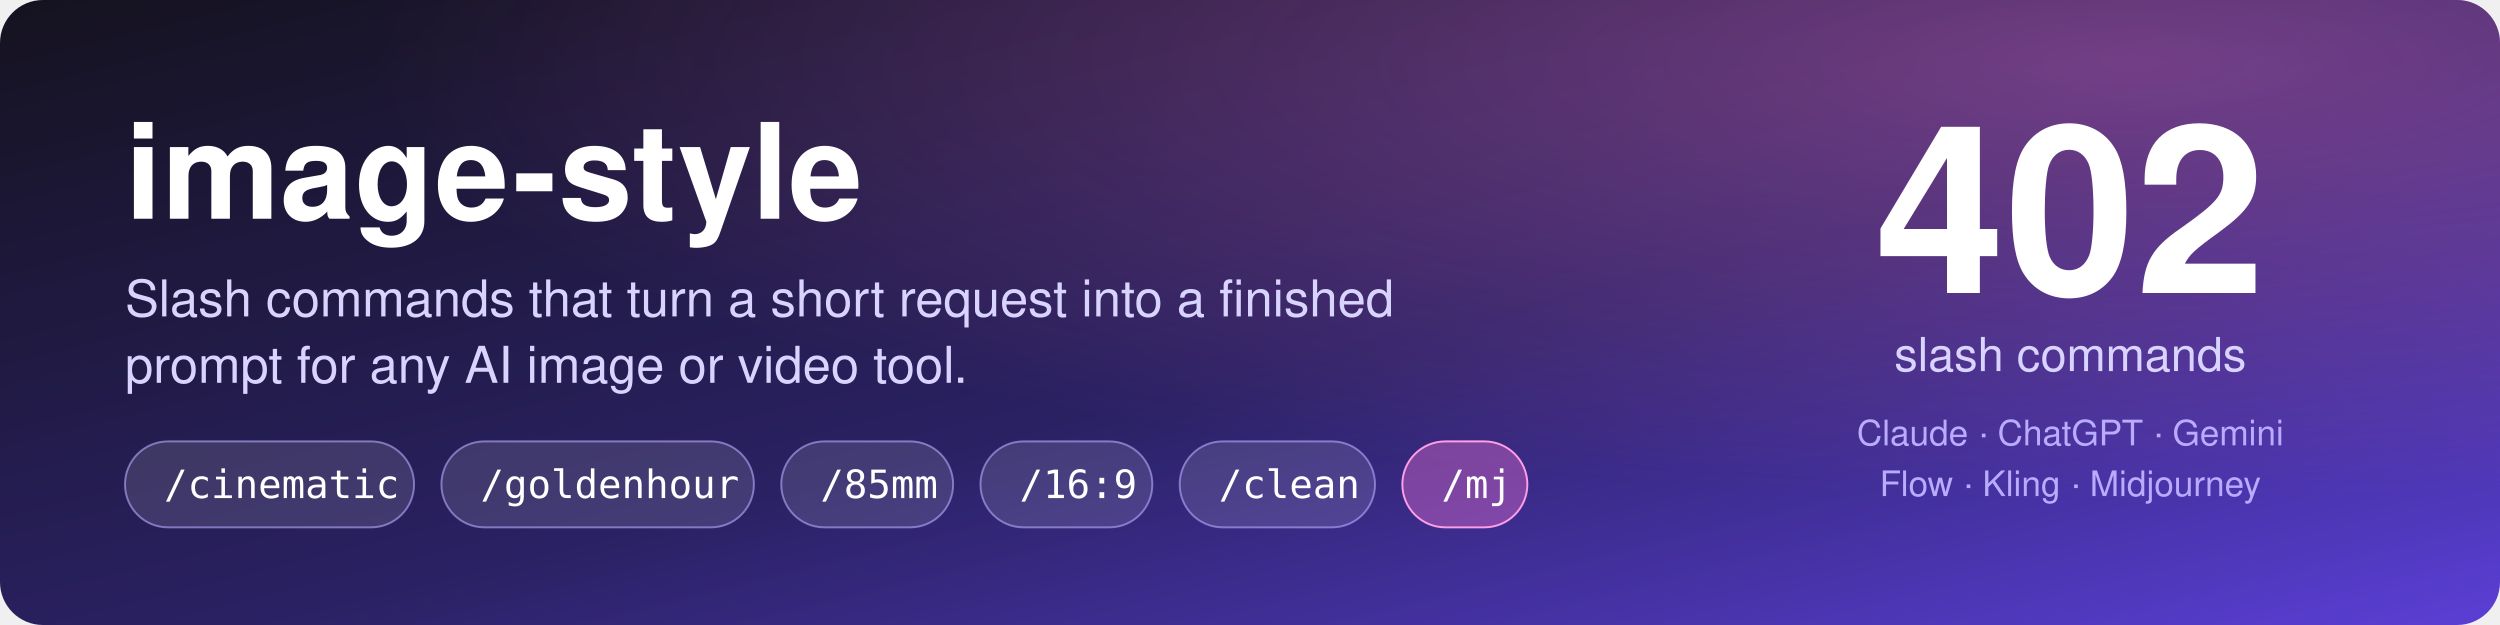
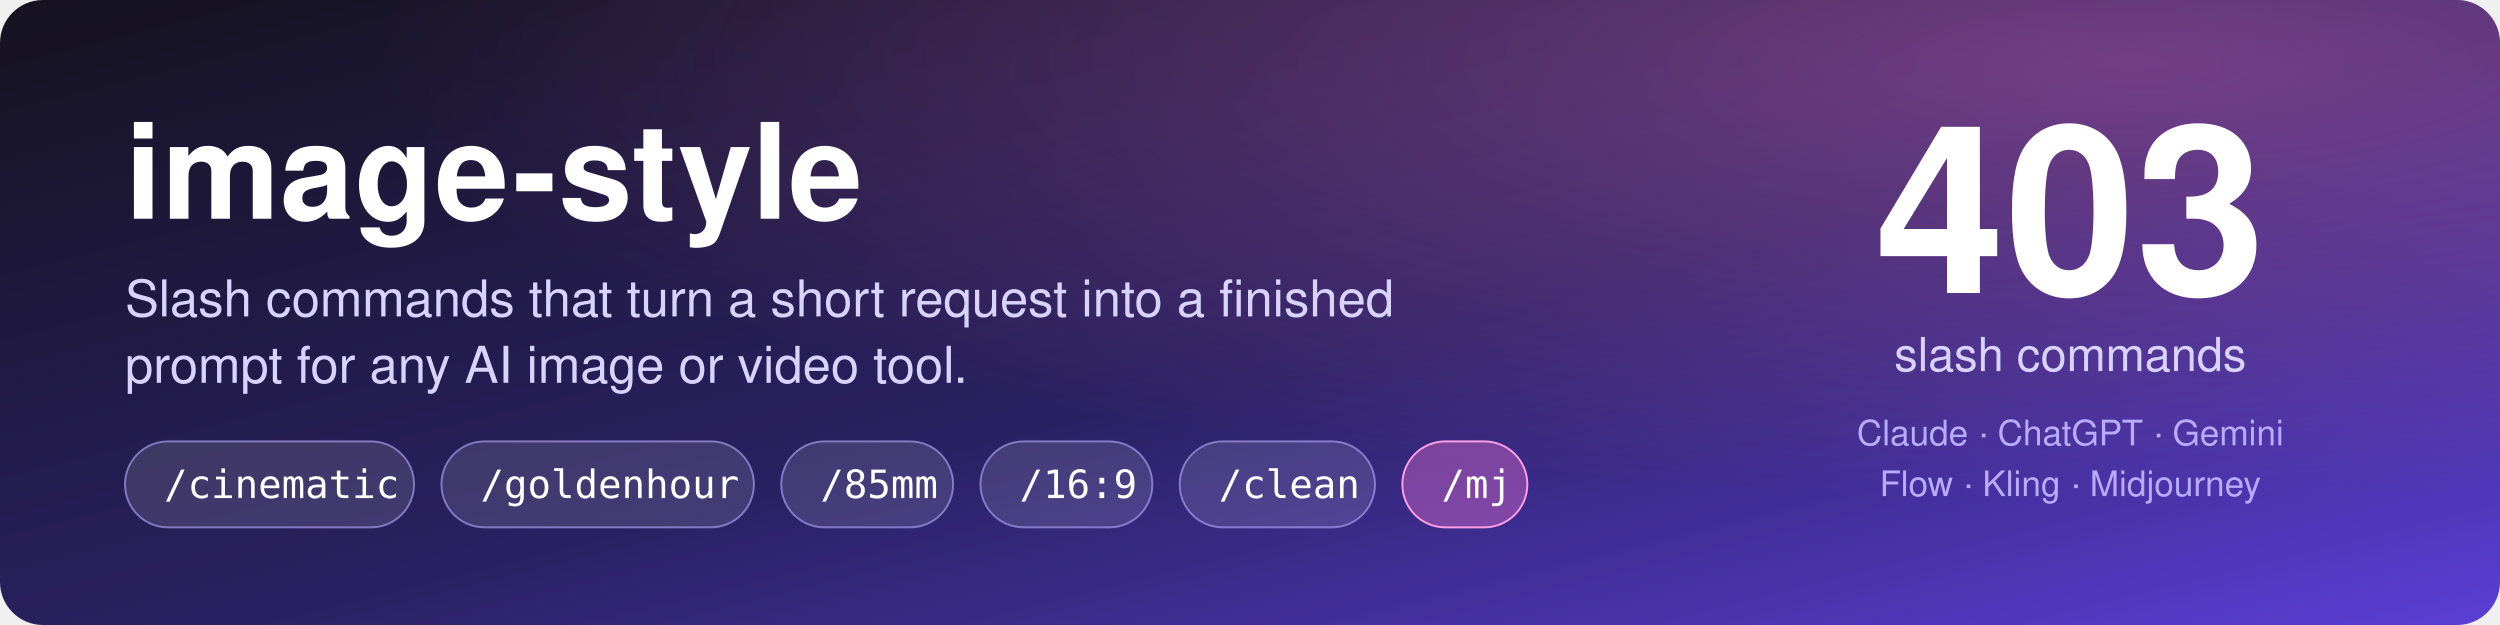
- <svg xmlns="http://www.w3.org/2000/svg" width="1280" height="320" viewBox="0 0 1280 320" role="img" aria-label="image-style: 402 slash commands for AI image prompts">
+ <svg xmlns="http://www.w3.org/2000/svg" width="1280" height="320" viewBox="0 0 1280 320" role="img" aria-label="image-style: 403 slash commands for AI image prompts">
  <defs>
    <linearGradient id="bg" x1="0" y1="0" x2="1" y2="1">
      <stop offset="0" stop-color="#15121f" />
      <stop offset="0.55" stop-color="#2a2163" />
      <stop offset="1" stop-color="#5b3fd6" />
    </linearGradient>
    <radialGradient id="glow" cx="0.85" cy="0.1" r="0.7">
      <stop offset="0" stop-color="#ff7ad9" stop-opacity="0.35" />
      <stop offset="1" stop-color="#ff7ad9" stop-opacity="0" />
    </radialGradient>
  </defs>
  <rect width="1280" height="320" rx="22" fill="url(#bg)" />
  <rect width="1280" height="320" rx="22" fill="url(#glow)" />
  <text x="64" y="112" font-family="Segoe UI, Helvetica, Arial, sans-serif" font-size="68" font-weight="700" fill="#ffffff">image-style</text>
  <text x="64" y="162" font-family="Segoe UI, Helvetica, Arial, sans-serif" font-size="26" fill="#d9d4ff">Slash commands that turn a short request into a finished</text>
  <text x="64" y="196" font-family="Segoe UI, Helvetica, Arial, sans-serif" font-size="26" fill="#d9d4ff">prompt for any AI image or video tool.</text>
  <g font-family="Consolas, Menlo, monospace" font-size="20" fill="#ffffff">
    <rect x="64" y="226" width="148" height="44" rx="22" fill="#ffffff" fill-opacity="0.12" stroke="#b9acff" stroke-opacity="0.6" />
    <text x="84" y="255">/cinematic</text>
    <rect x="226" y="226" width="160" height="44" rx="22" fill="#ffffff" fill-opacity="0.12" stroke="#b9acff" stroke-opacity="0.6" />
    <text x="246" y="255">/goldenhour</text>
    <rect x="400" y="226" width="88" height="44" rx="22" fill="#ffffff" fill-opacity="0.12" stroke="#b9acff" stroke-opacity="0.6" />
    <text x="420" y="255">/85mm</text>
    <rect x="502" y="226" width="88" height="44" rx="22" fill="#ffffff" fill-opacity="0.12" stroke="#b9acff" stroke-opacity="0.6" />
    <text x="522" y="255">/16:9</text>
    <rect x="604" y="226" width="100" height="44" rx="22" fill="#ffffff" fill-opacity="0.12" stroke="#b9acff" stroke-opacity="0.6" />
    <text x="624" y="255">/clean</text>
    <rect x="718" y="226" width="64" height="44" rx="22" fill="#ff7ad9" fill-opacity="0.35" stroke="#ff9ee6" />
    <text x="738" y="255">/mj</text>
  </g>
  <g font-family="Segoe UI, Helvetica, Arial, sans-serif" fill="#ffffff" text-anchor="middle">
-     <text x="1060" y="150" font-size="120" font-weight="700">402</text>
+     <text x="1060" y="150" font-size="120" font-weight="700">403</text>
    <text x="1060" y="190" font-size="24" fill="#d9d4ff">slash commands</text>
    <text x="1060" y="228" font-size="18" fill="#b9acff">Claude · ChatGPT · Gemini</text>
    <text x="1060" y="254" font-size="18" fill="#b9acff">Flow · Kling · Midjourney</text>
  </g>
</svg>
